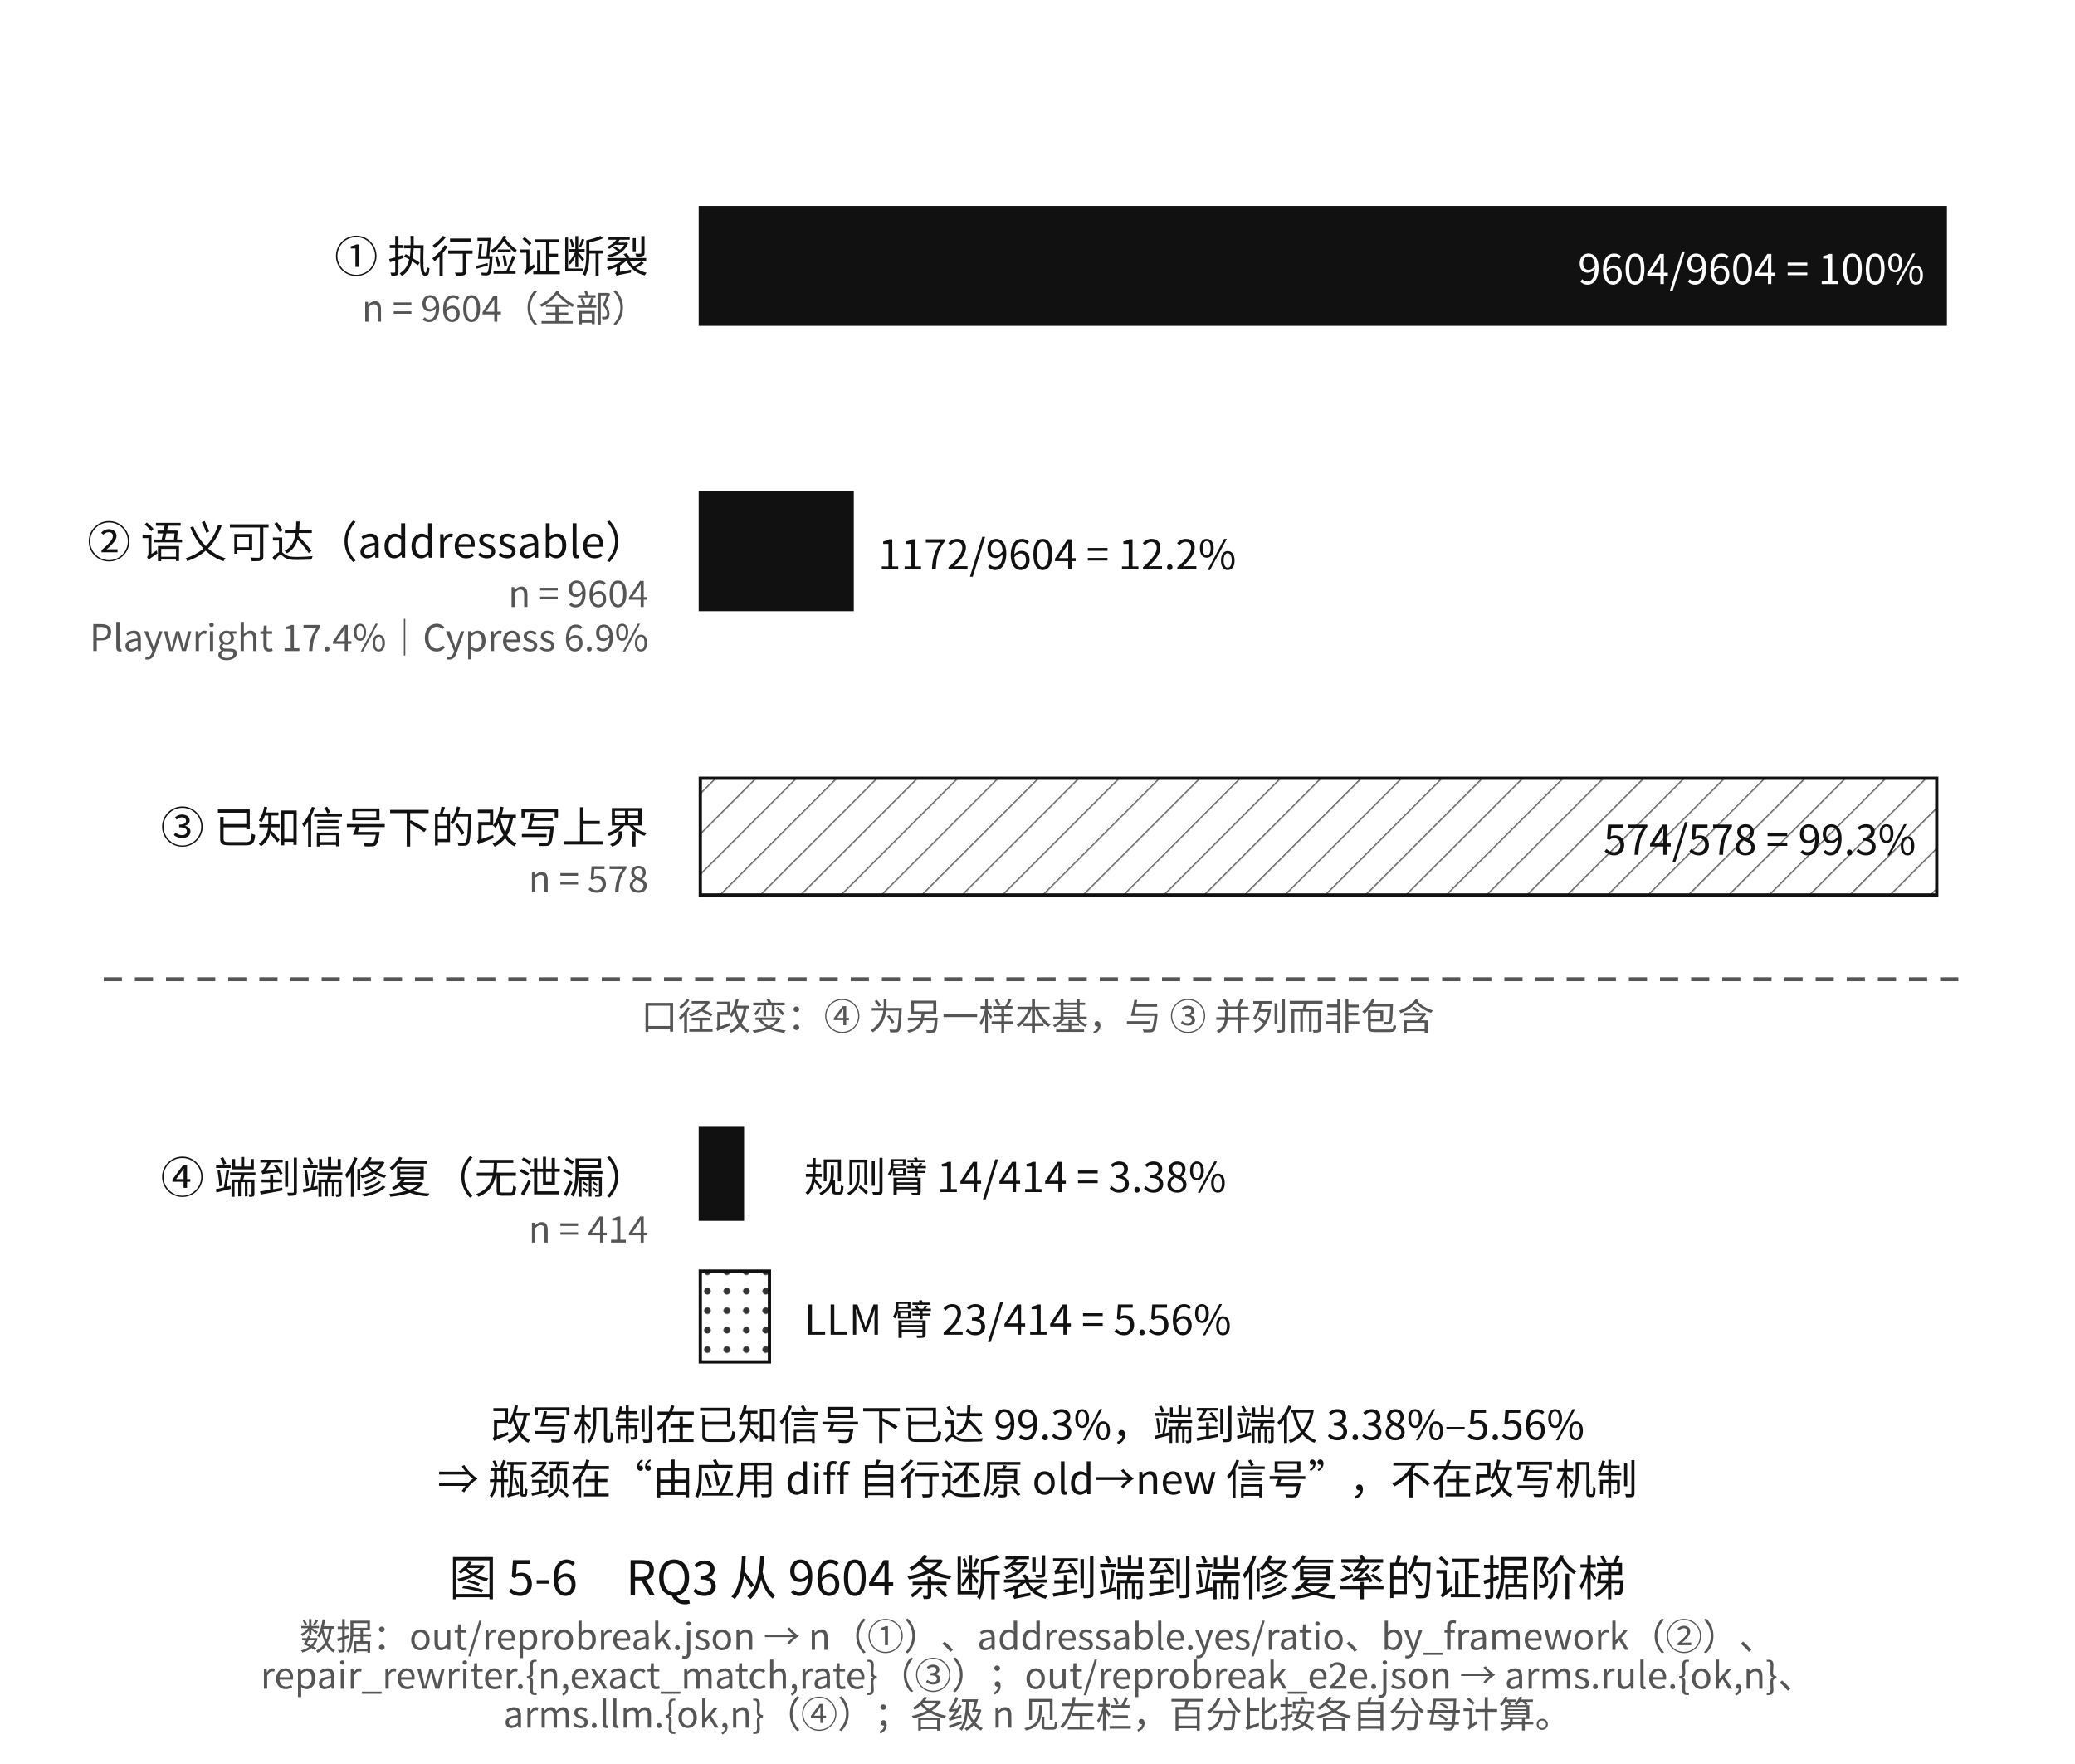
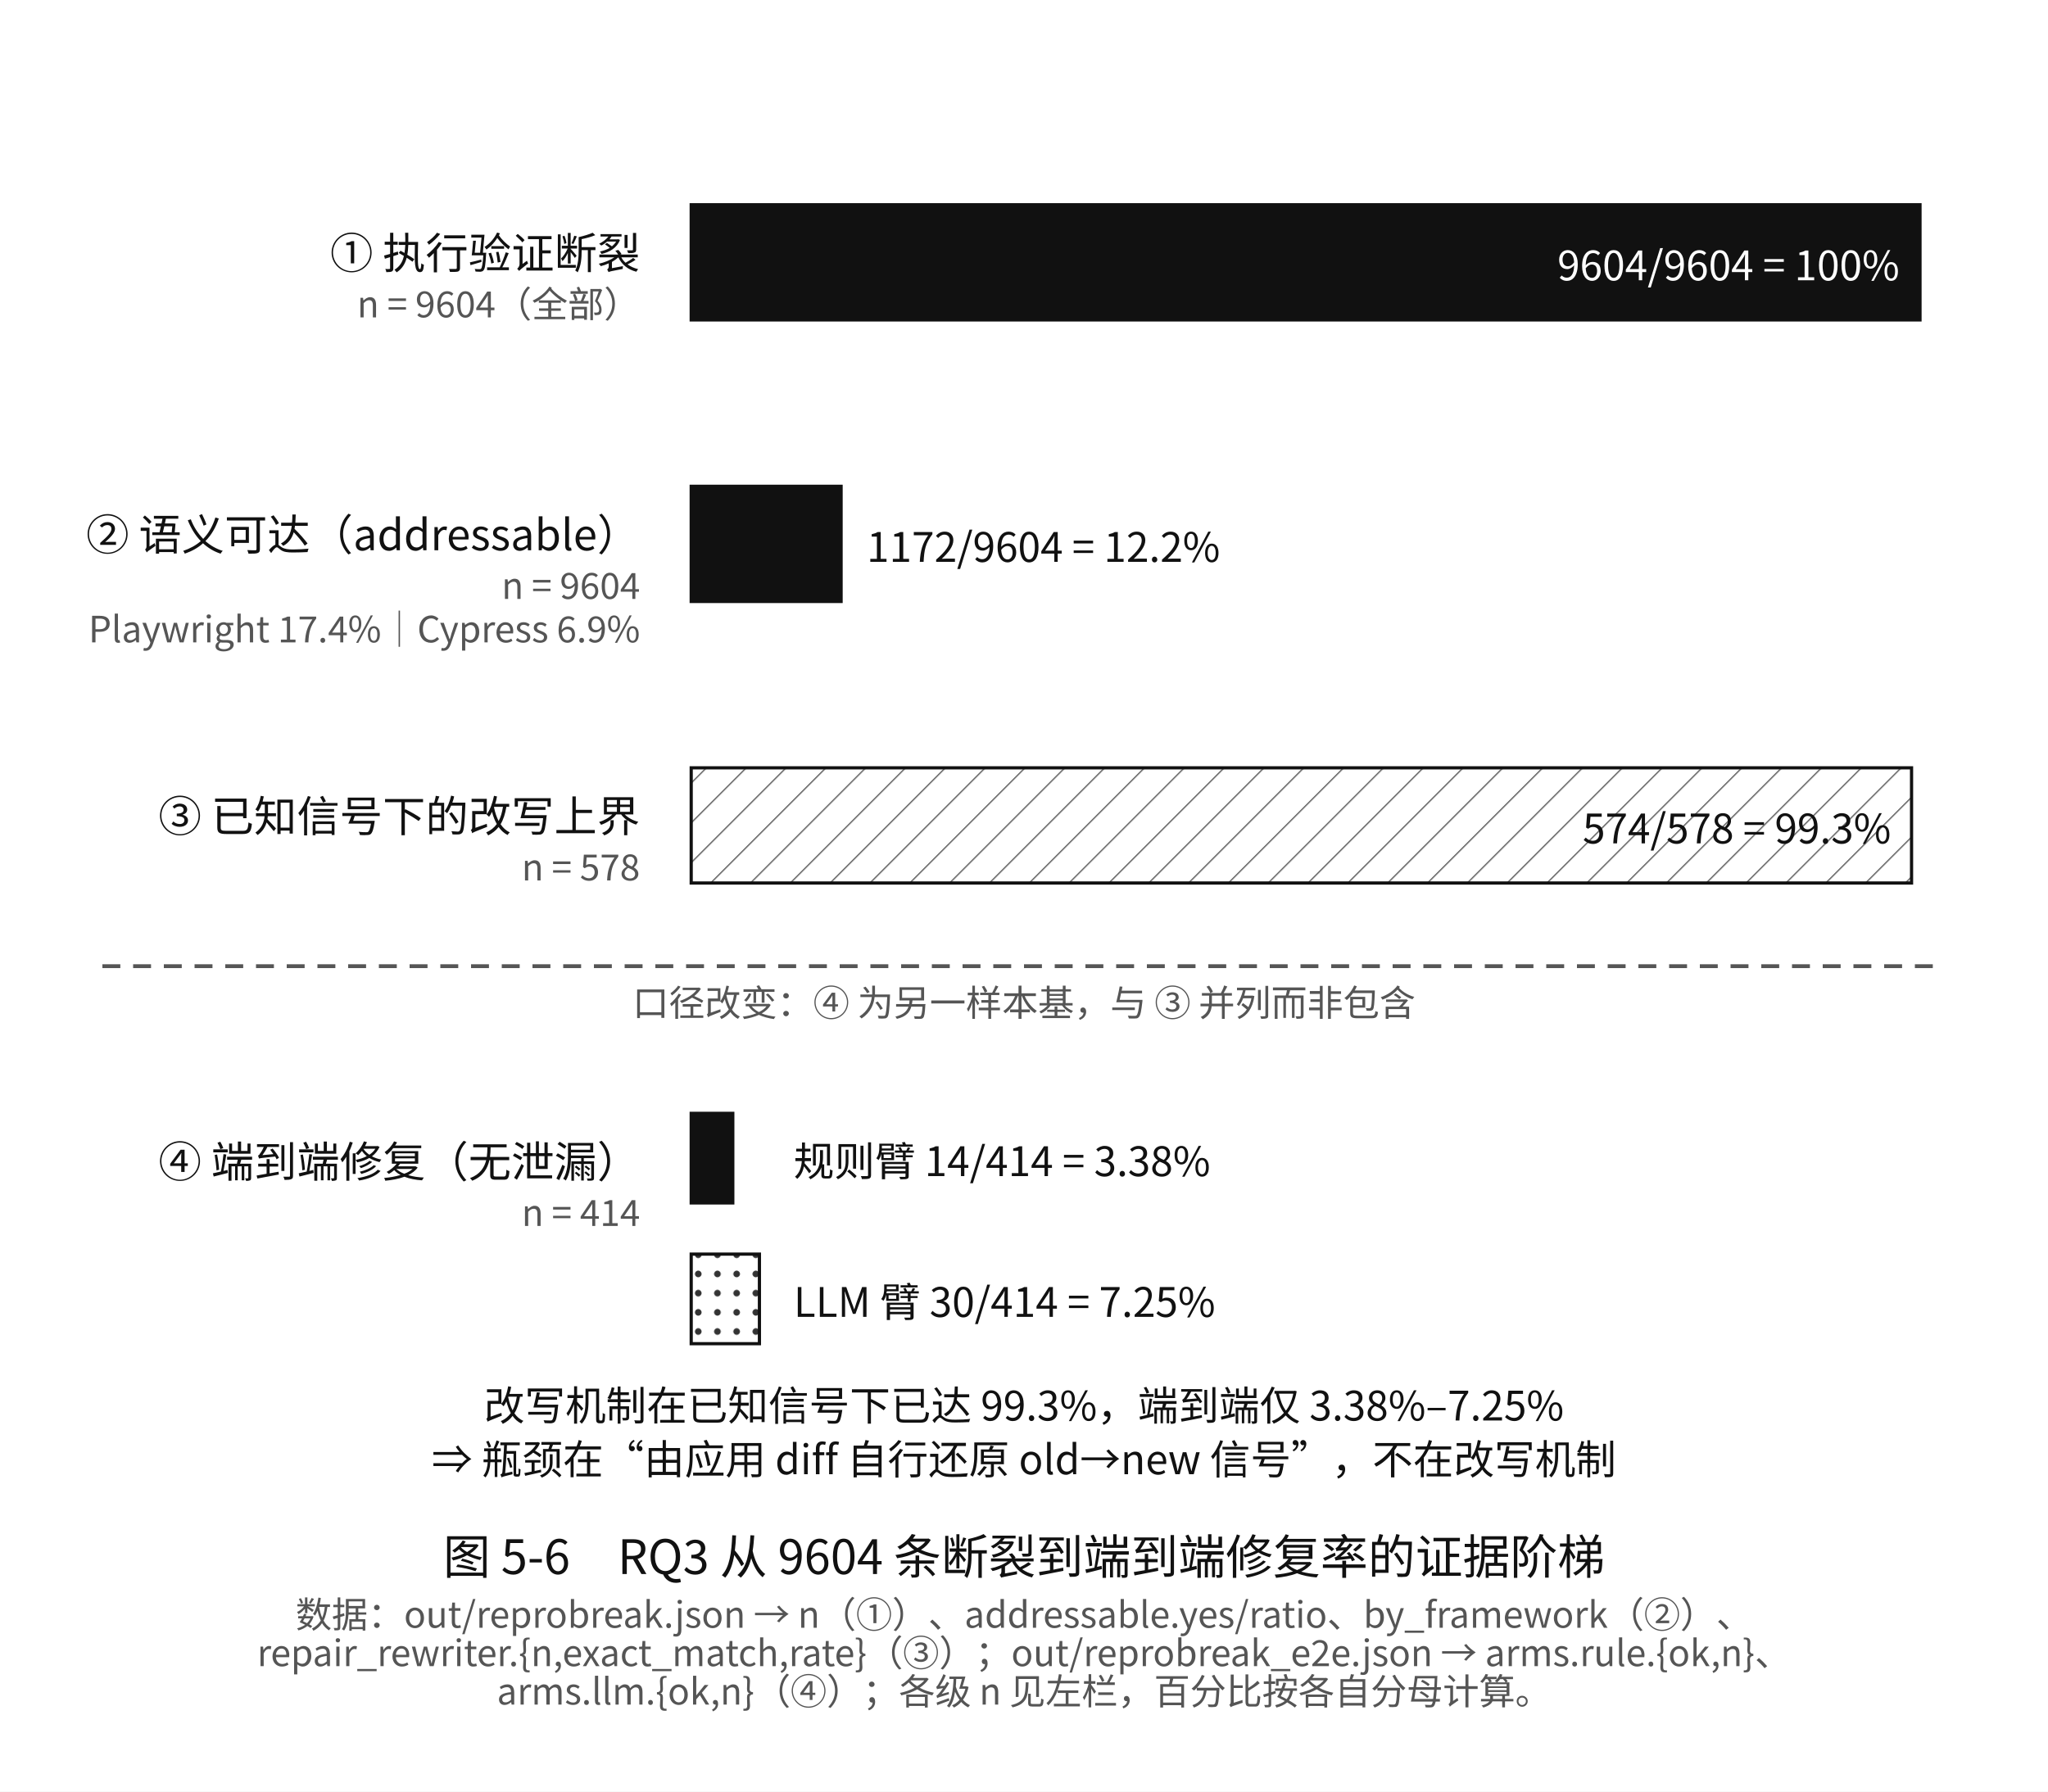
- <svg xmlns="http://www.w3.org/2000/svg" width="160.0mm" height="136.0mm" viewBox="0 0 160.0 136.0" version="1.1">
-   <rect x="0" y="0" width="160.0" height="136.0" fill="#ffffff" />
+ <svg xmlns="http://www.w3.org/2000/svg" width="160.0mm" height="140.0mm" viewBox="0 -0.0 160.0 140.0" version="1.1">
+   <rect x="0" y="-0.0" width="160.0" height="140.0" fill="#ffffff" />
  <g font-family="Noto Sans CJK SC, Source Han Sans SC, PingFang SC, Hiragino Sans GB, Microsoft YaHei, sans-serif">
    <defs>
      <pattern id="hatch" width="1.4" height="1.4" patternUnits="userSpaceOnUse" patternTransform="rotate(45)">
        <line x1="0" y1="0" x2="0" y2="1.4" stroke="#333333" stroke-width="0.3" />
      </pattern>
      <pattern id="hatchL" width="2.2" height="2.2" patternUnits="userSpaceOnUse" patternTransform="rotate(45)">
        <line x1="0" y1="0" x2="0" y2="2.2" stroke="#666666" stroke-width="0.2" />
      </pattern>
      <pattern id="dotf" width="1.5" height="1.5" patternUnits="userSpaceOnUse">
        <circle cx="0.55" cy="0.55" r="0.26" fill="#333333" />
      </pattern>
    </defs>
    <text x="50.00" y="21.00" font-size="3.351" text-anchor="end" fill="#111111" font-weight="400">① 执行验证断裂</text>
    <text x="50.00" y="24.80" font-size="2.822" text-anchor="end" fill="#555555" font-weight="400">n = 9604（全部）</text>
    <rect x="54.00" y="16.00" width="96.00" height="9.00" fill="#111111" stroke="#111111" stroke-width="0.25" />
    <text x="148.40" y="21.90" font-size="3.175" text-anchor="end" fill="#FFFFFF" font-weight="400">9604/9604 = 100%</text>
    <text x="50.00" y="43.00" font-size="3.351" text-anchor="end" fill="#111111" font-weight="400">② 语义可达（addressable）</text>
    <text x="50.00" y="46.80" font-size="2.822" text-anchor="end" fill="#555555" font-weight="400">n = 9604</text>
    <text x="50.00" y="50.20" font-size="2.822" text-anchor="end" fill="#555555" font-weight="400">Playwright 17.4%｜Cypress 6.9%</text>
    <rect x="54.00" y="38.00" width="11.71" height="9.00" fill="#111111" stroke="#111111" stroke-width="0.25" />
    <text x="67.71" y="43.90" font-size="3.175" text-anchor="start" fill="#111111" font-weight="400">1172/9604 = 12.2%</text>
    <text x="50.00" y="65.00" font-size="3.351" text-anchor="end" fill="#111111" font-weight="400">③ 已知信号下的改写上界</text>
    <text x="50.00" y="68.80" font-size="2.822" text-anchor="end" fill="#555555" font-weight="400">n = 578</text>
    <rect x="54.00" y="60.00" width="95.34" height="9.00" fill="url(#hatchL)" stroke="#111111" stroke-width="0.25" />
    <text x="147.74" y="65.90" font-size="3.175" text-anchor="end" fill="#111111" font-weight="400">574/578 = 99.3%</text>
    <line x1="8.00" y1="75.50" x2="152.00" y2="75.50" stroke="#555555" stroke-width="0.3" stroke-dasharray="1.4 1.0" />
    <text x="80.00" y="79.40" font-size="2.822" text-anchor="middle" fill="#555555" font-weight="400">口径改变：④ 为另一样本基，与 ③ 并列而非包含</text>
    <text x="50.00" y="92.00" font-size="3.351" text-anchor="end" fill="#111111" font-weight="400">④ 端到端修复（无泄漏）</text>
    <text x="50.00" y="95.80" font-size="2.822" text-anchor="end" fill="#555555" font-weight="400">n = 414</text>
    <rect x="54.00" y="87.00" width="3.25" height="7.00" fill="#111111" stroke="#111111" stroke-width="0.25" />
    <text x="62.00" y="91.90" font-size="3.175" text-anchor="start" fill="#111111" font-weight="400">规则臂 14/414 = 3.38%</text>
    <rect x="54.00" y="98.00" width="5.33" height="7.00" fill="url(#dotf)" stroke="#111111" stroke-width="0.25" />
-     <text x="62.00" y="102.90" font-size="3.175" text-anchor="start" fill="#111111" font-weight="400">LLM 臂 23/414 = 5.56%</text>
-     <text x="80.00" y="111.00" font-size="3.175" text-anchor="middle" fill="#111111" font-weight="400">改写机制在已知信号下已达 99.3%，端到端仅 3.38%–5.56%</text>
+     <text x="62.00" y="102.90" font-size="3.175" text-anchor="start" fill="#111111" font-weight="400">LLM 臂 30/414 = 7.25%</text>
+     <text x="80.00" y="111.00" font-size="3.175" text-anchor="middle" fill="#111111" font-weight="400">改写机制在已知信号下已达 99.3%，端到端仅 3.38%–7.25%</text>
    <text x="80.00" y="115.20" font-size="3.175" text-anchor="middle" fill="#111111" font-weight="400">⇒ 瓶颈在“由应用 diff 自行还原 old→new 信号”，不在改写机制</text>
    <text x="80.00" y="123.00" font-size="3.704" text-anchor="middle" fill="#111111" font-weight="400">图 5-6　RQ3 从 9604 条断裂到端到端修复率的证据阶梯</text>
    <text x="80.00" y="127.20" font-size="2.822" text-anchor="middle" fill="#555555" font-weight="400">数据：out/reprobreak.json → n（①）、addressable.yes/ratio、by_framework（②）、</text>
    <text x="80.00" y="130.20" font-size="2.822" text-anchor="middle" fill="#555555" font-weight="400">repair_rewriter.{n,exact_match,rate}（③）；out/reprobreak_e2e.json → arms.rule.{ok,n}、</text>
    <text x="80.00" y="133.20" font-size="2.822" text-anchor="middle" fill="#555555" font-weight="400">arms.llm.{ok,n}（④）；各级 n 见左栏，百分比按各自分母计算。</text>
  </g>
</svg>
